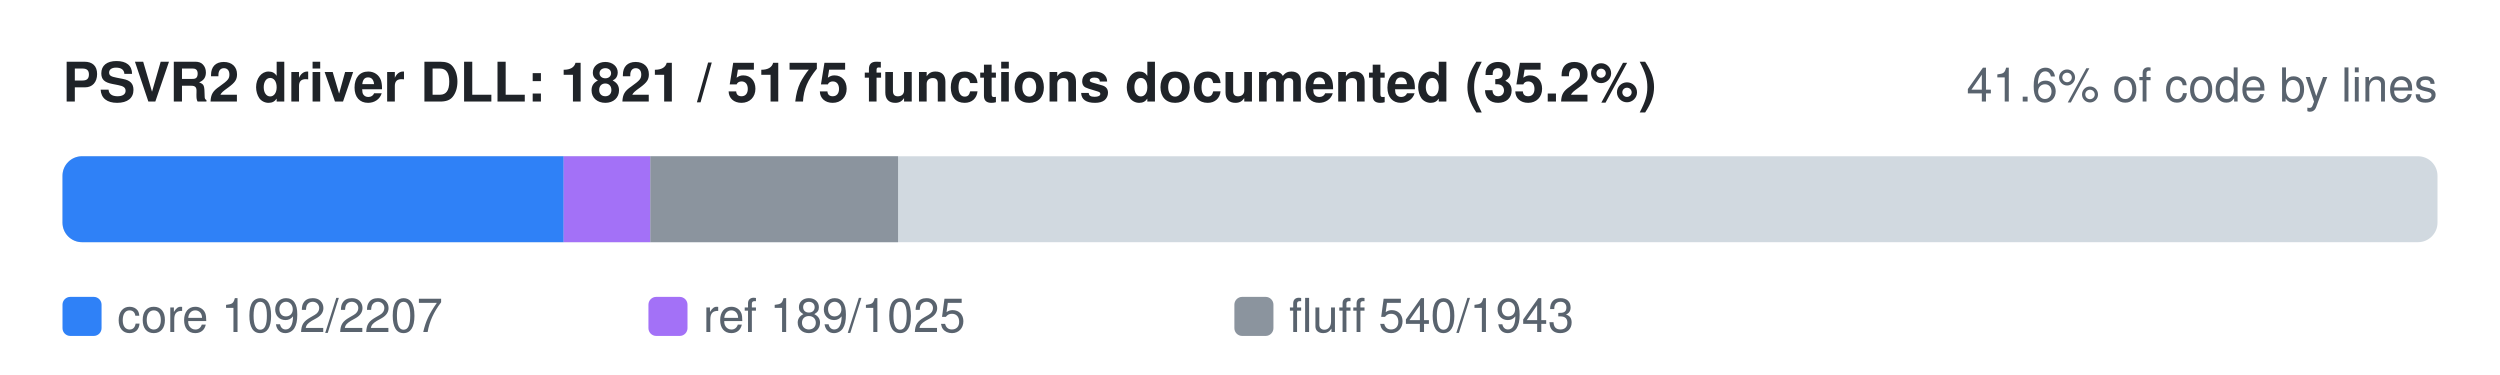
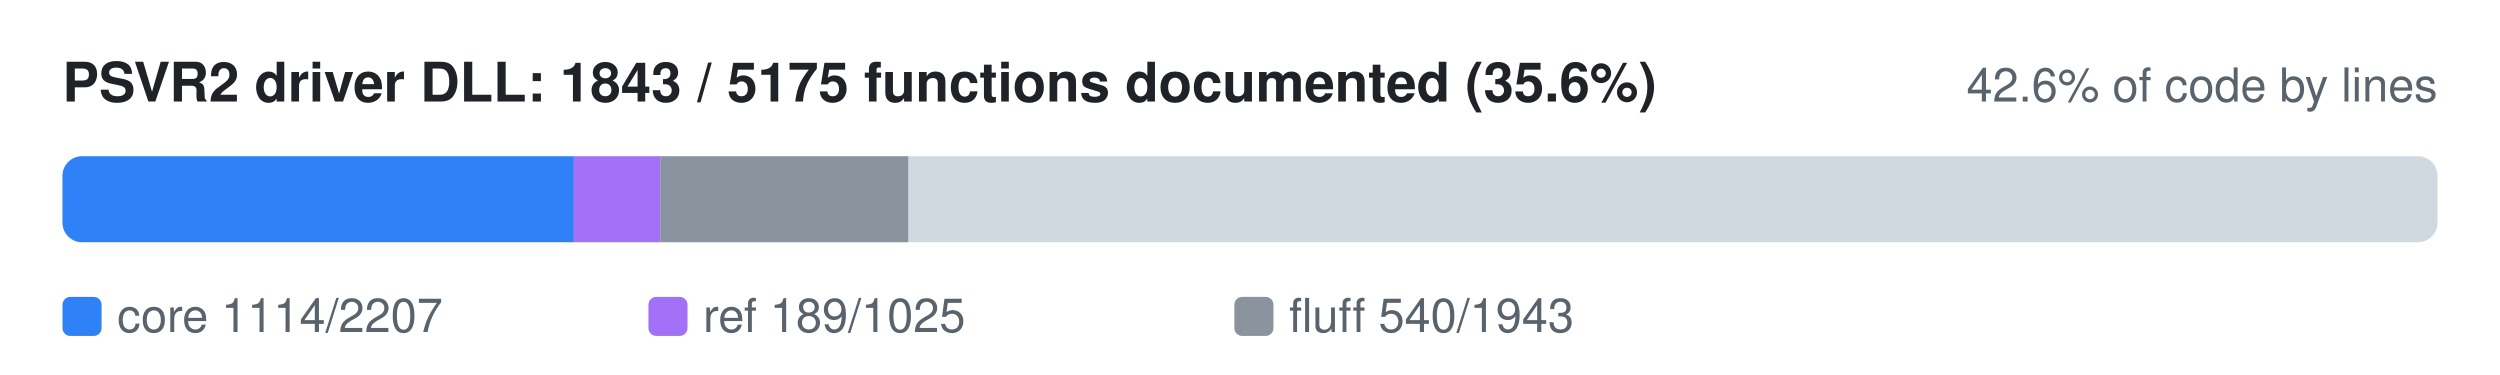
- <svg xmlns="http://www.w3.org/2000/svg" width="640" height="96" viewBox="0 0 640 96" role="img" aria-label="PSVR2 DLL: 1821 of 5175 functions documented">
+ <svg xmlns="http://www.w3.org/2000/svg" width="640" height="96" viewBox="0 0 640 96" role="img" aria-label="PSVR2 DLL: 1843 of 5175 functions documented">
  <style>
text{font:600 14px -apple-system,Segoe UI,Helvetica,Arial,sans-serif;fill:#1f2328}
.s{font-weight:400;font-size:12px;fill:#59636e}
.track{fill:#d1d9e0}
@media (prefers-color-scheme:dark){text{fill:#f0f6fc}.s{fill:#9198a1}.track{fill:#3d444d}}
</style>
-   <text x="16" y="26">PSVR2 driver DLL: 1821 / 5175 functions documented (35.2%)</text>
-   <text x="624" y="26" text-anchor="end" class="s">41.6% of code by lines</text>
+   <text x="16" y="26">PSVR2 driver DLL: 1843 / 5175 functions documented (35.6%)</text>
+   <text x="624" y="26" text-anchor="end" class="s">42.6% of code by lines</text>
  <rect class="track" x="16" y="40" width="608" height="22" rx="5" />
  <clipPath id="c">
    <rect x="16" y="40" width="608" height="22" rx="5" />
  </clipPath>
  <g clip-path="url(#c)">
-     <rect x="16.0" y="40" width="128.3" height="22" fill="#2f81f7" />
-     <rect x="144.3" y="40" width="22.2" height="22" fill="#a371f7" />
-     <rect x="166.5" y="40" width="63.4" height="22" fill="#8b949e" />
+     <rect x="16.0" y="40" width="130.9" height="22" fill="#2f81f7" />
+     <rect x="146.9" y="40" width="22.2" height="22" fill="#a371f7" />
+     <rect x="169.1" y="40" width="63.4" height="22" fill="#8b949e" />
  </g>
  <rect x="16" y="76" width="10" height="10" rx="2" fill="#2f81f7" />
-   <text x="30" y="85" class="s">core 1092/2207</text>
+   <text x="30" y="85" class="s">core 1114/2207</text>
  <rect x="166" y="76" width="10" height="10" rx="2" fill="#a371f7" />
  <text x="180" y="85" class="s">ref 189/1025</text>
  <rect x="316" y="76" width="10" height="10" rx="2" fill="#8b949e" />
  <text x="330" y="85" class="s">fluff 540/1943</text>
</svg>
